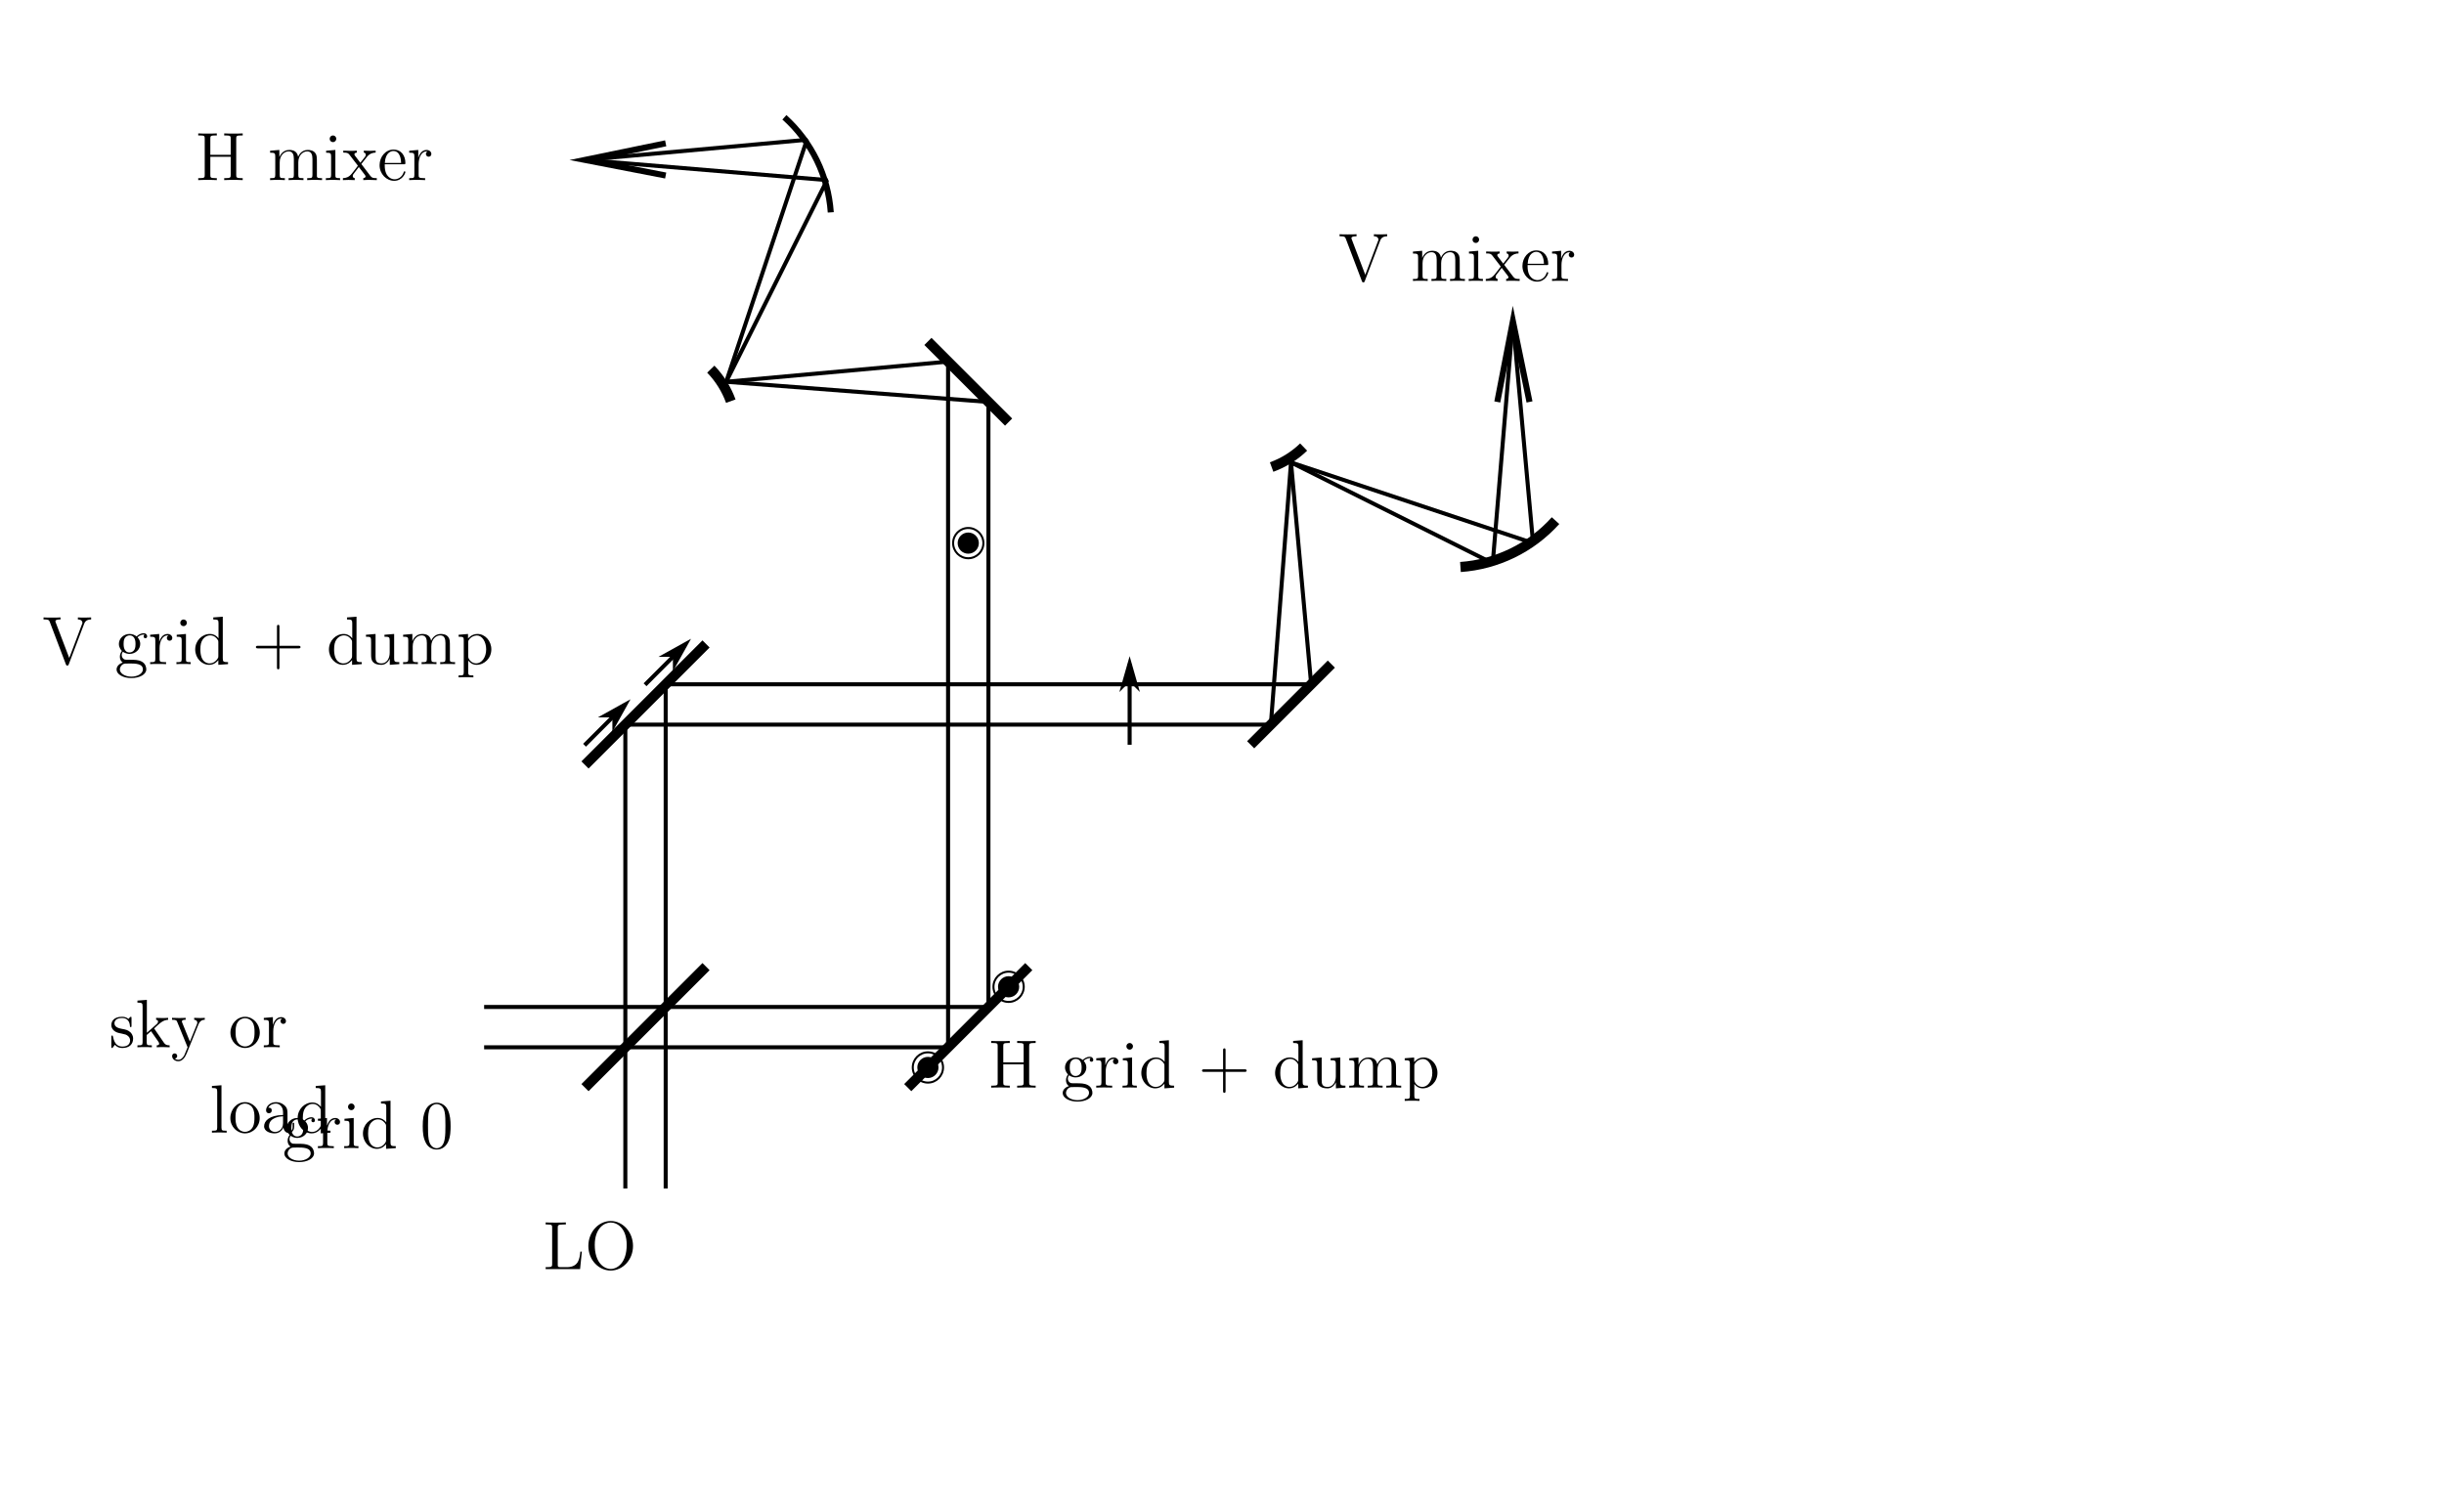
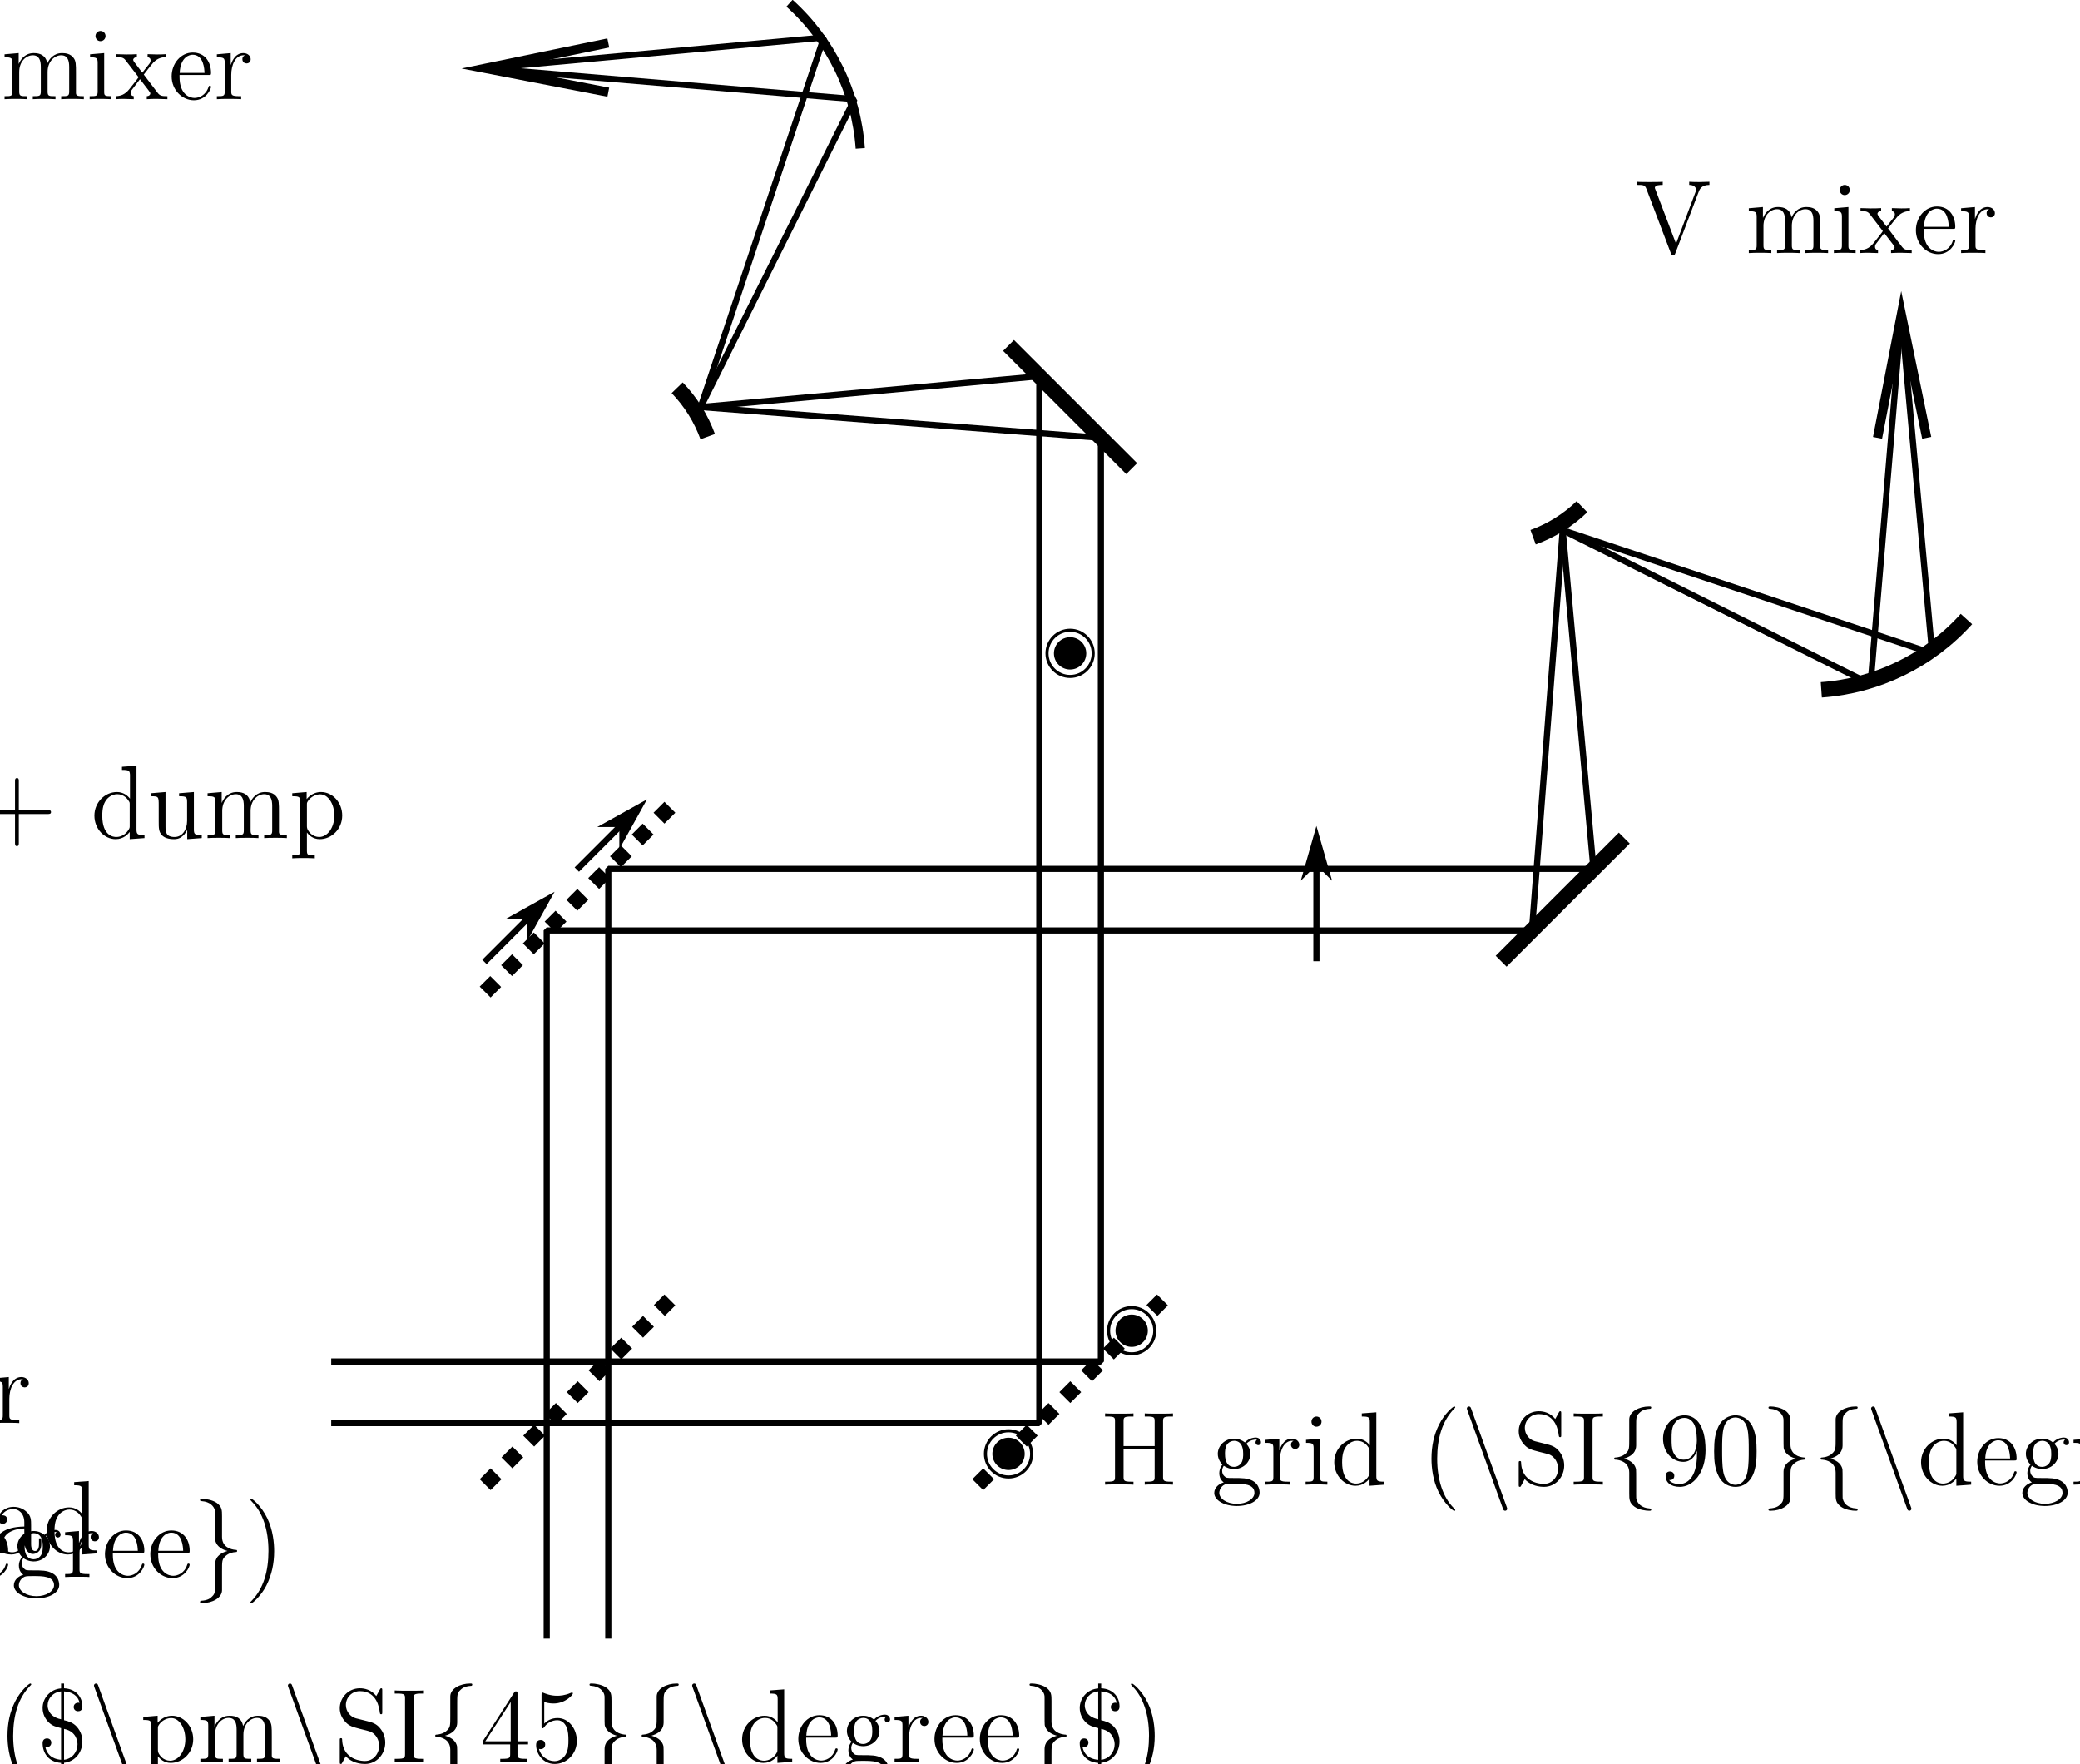
- <svg xmlns="http://www.w3.org/2000/svg" xmlns:xlink="http://www.w3.org/1999/xlink" width="429.3" height="265.5" id="svg2993" version="1.1">
+ <svg xmlns="http://www.w3.org/2000/svg" xmlns:xlink="http://www.w3.org/1999/xlink" width="239.389" height="202.997" id="svg2993" version="1.1">
  <defs id="defs2995">
-     <marker orient="auto" refY="0.0" refX="0.0" id="Arrow1Mstart" style="overflow:visible">
-       <path id="path3788" d="M 0.0,0.0 L 5.0,-5.0 L -12.5,0.0 L 5.0,5.0 L 0.0,0.0 z " style="fill-rule:evenodd;stroke:#000000;stroke-width:1.0pt;marker-start:none" transform="scale(0.4) translate(10,0)" />
+     <marker orient="auto" refY="0" refX="0" id="Arrow1Mstart" style="overflow:visible">
+       <path id="path3788" d="M 0,0 5,-5 -12.5,0 5,5 0,0 z" style="fill-rule:evenodd;stroke:#000000;stroke-width:1pt;marker-start:none" transform="matrix(0.4,0,0,0.4,4,0)" />
    </marker>
-     <marker orient="auto" refY="0.0" refX="0.0" id="Arrow1Mend" style="overflow:visible;">
-       <path id="path3791" d="M 0.0,0.0 L 5.0,-5.0 L -12.5,0.0 L 5.0,5.0 L 0.0,0.0 z " style="fill-rule:evenodd;stroke:#000000;stroke-width:1.0pt;marker-start:none;" transform="scale(0.4) rotate(180) translate(10,0)" />
+     <marker orient="auto" refY="0" refX="0" id="Arrow1Mend" style="overflow:visible">
+       <path id="path3791" d="M 0,0 5,-5 -12.5,0 5,5 0,0 z" style="fill-rule:evenodd;stroke:#000000;stroke-width:1pt;marker-start:none" transform="matrix(-0.4,0,0,-0.4,-4,0)" />
    </marker>
  </defs>
-   <g id="layer1" transform="translate(0,-786.862)" style="display:inline">
-     <path style="color:#000000;fill:none;stroke:#000000;stroke-width:1.772;stroke-linecap:butt;stroke-linejoin:miter;stroke-miterlimit:14.527;stroke-opacity:1;stroke-dasharray:none;stroke-dashoffset:0;marker:none;visibility:visible;display:inline;overflow:visible;enable-background:accumulate" d="m 102.756,977.953 21.26,-21.26" id="path3005" />
-     <path style="color:#000000;fill:none;stroke:#000000;stroke-width:1.772;stroke-linecap:butt;stroke-linejoin:miter;stroke-miterlimit:14.527;stroke-opacity:1;stroke-dasharray:none;stroke-dashoffset:0;marker:none;visibility:visible;display:inline;overflow:visible;enable-background:accumulate" d="M 159.449,977.953 180.709,956.693" id="path3009" />
+   <g id="layer1" transform="translate(-46.91907,-807.0969)" style="display:inline">
+     <path style="color:#000000;fill:none;stroke:#000000;stroke-width:1.772;stroke-linecap:butt;stroke-linejoin:miter;stroke-miterlimit:14.527;stroke-opacity:1;stroke-dasharray:1.772, 1.772;stroke-dashoffset:0;marker:none;visibility:visible;display:inline;overflow:visible;enable-background:accumulate" d="m 102.756,977.953 21.26,-21.26" id="path3005" />
+     <path style="color:#000000;fill:none;stroke:#000000;stroke-width:1.772;stroke-linecap:butt;stroke-linejoin:miter;stroke-miterlimit:14.527;stroke-opacity:1;stroke-dasharray:1.772, 1.772;stroke-dashoffset:0;marker:none;visibility:visible;display:inline;overflow:visible;enable-background:accumulate" d="M 159.449,977.953 180.709,956.693" id="path3009" />
    <path style="color:#000000;fill:none;stroke:#000000;stroke-width:1.772;stroke-linecap:butt;stroke-linejoin:miter;stroke-miterlimit:14.527;stroke-opacity:1;stroke-dasharray:none;stroke-dashoffset:0;marker:none;visibility:visible;display:inline;overflow:visible;enable-background:accumulate" d="m 162.992,846.85 14.173,14.173" id="path3011" />
    <path style="fill:none;stroke:#000000;stroke-width:0.759;stroke-linecap:butt;stroke-linejoin:miter;stroke-miterlimit:14.527;stroke-opacity:1;stroke-dasharray:none;stroke-dashoffset:0" id="path3013" d="m 82.721,39.736 c 3.412,3.072 5.498,7.35 5.819,11.93" transform="matrix(1.4,0,0,1.4,21.97413,751.8406)" />
    <path style="fill:none;stroke:#000000;stroke-width:1.969;stroke-linecap:butt;stroke-linejoin:miter;stroke-miterlimit:14.527;stroke-opacity:1;stroke-dasharray:none;stroke-dashoffset:0" id="path3015" d="m 119.043,93.744 c 1.725,1.786 3.055,3.914 3.904,6.248" transform="matrix(0.9000001,0,0,0.9000001,17.71652,767.349)" />
    <path id="path3040" style="color:#000000;fill:none;stroke:#000000;stroke-width:0.709;stroke-linecap:butt;stroke-linejoin:bevel;stroke-miterlimit:4;stroke-opacity:1;stroke-dasharray:none;stroke-dashoffset:0;marker:none;visibility:visible;display:inline;overflow:visible;enable-background:accumulate" d="m 85.039,970.866 81.496,0 0,-120.472 -38.976,3.543 14.173,-42.52 -38.976,3.543" />
    <path id="path3042" style="color:#000000;fill:none;stroke:#000000;stroke-width:0.709;stroke-linecap:butt;stroke-linejoin:bevel;stroke-miterlimit:4;stroke-opacity:1;stroke-dasharray:none;stroke-dashoffset:0;marker:none;visibility:visible;display:inline;overflow:visible;enable-background:accumulate" d="m 85.039,963.779 88.583,0 0,-106.299 -46.063,-3.543 17.717,-35.433 -42.52,-3.543" />
    <path style="color:#000000;fill:none;stroke:#000000;stroke-width:1.063;stroke-linecap:butt;stroke-linejoin:miter;stroke-miterlimit:14.527;stroke-opacity:1;stroke-dasharray:none;stroke-dashoffset:0;marker:none;visibility:visible;display:inline;overflow:visible;enable-background:accumulate" d="m 116.929,812.042 -14.173,2.918 14.173,2.74" id="path3826" />
-     <path id="path3839" d="m 124.016,900 -21.26,21.26" style="color:#000000;fill:none;stroke:#000000;stroke-width:1.772;stroke-linecap:butt;stroke-linejoin:miter;stroke-miterlimit:14.527;stroke-opacity:1;stroke-dasharray:none;stroke-dashoffset:0;marker:none;visibility:visible;display:inline;overflow:visible;enable-background:accumulate" />
+     <path id="path3839" d="m 124.016,900 -21.26,21.26" style="color:#000000;fill:none;stroke:#000000;stroke-width:1.772;stroke-linecap:butt;stroke-linejoin:miter;stroke-miterlimit:14.527;stroke-opacity:1;stroke-dasharray:1.772, 1.772;stroke-dashoffset:0;marker:none;visibility:visible;display:inline;overflow:visible;enable-background:accumulate" />
    <path id="path3841" d="m 233.858,903.543 -14.173,14.173" style="color:#000000;fill:none;stroke:#000000;stroke-width:1.772;stroke-linecap:butt;stroke-linejoin:miter;stroke-miterlimit:14.527;stroke-opacity:1;stroke-dasharray:none;stroke-dashoffset:0;marker:none;visibility:visible;display:inline;overflow:visible;enable-background:accumulate" />
    <path transform="matrix(0,1.4,-1.4,0,328.8678,762.5251)" d="m 82.721,39.736 c 3.412,3.072 5.498,7.35 5.819,11.93" id="path3843" style="fill:none;stroke:#000000;stroke-width:1.265;stroke-linecap:butt;stroke-linejoin:miter;stroke-miterlimit:14.527;stroke-opacity:1;stroke-dasharray:none;stroke-dashoffset:0" />
    <path transform="matrix(0,0.9000001,-0.9000001,0,313.3595,758.2675)" d="m 119.043,93.744 c 1.725,1.786 3.055,3.914 3.904,6.248" id="path3845" style="fill:none;stroke:#000000;stroke-width:1.969;stroke-linecap:butt;stroke-linejoin:miter;stroke-miterlimit:14.527;stroke-opacity:1;stroke-dasharray:none;stroke-dashoffset:0" />
    <path d="m 116.929,995.669 0,-88.583 113.386,0 -3.543,-38.976 42.52,14.173 -3.543,-38.976" style="color:#000000;fill:none;stroke:#000000;stroke-width:0.709;stroke-linecap:butt;stroke-linejoin:bevel;stroke-miterlimit:4;stroke-opacity:1;stroke-dasharray:none;stroke-dashoffset:0;marker:none;visibility:visible;display:inline;overflow:visible;enable-background:accumulate" id="path3847" />
    <path d="m 109.843,995.669 0,-81.496 113.386,0 3.543,-46.063 35.433,17.717 3.543,-42.52" style="color:#000000;fill:none;stroke:#000000;stroke-width:0.709;stroke-linecap:butt;stroke-linejoin:bevel;stroke-miterlimit:4;stroke-opacity:1;stroke-dasharray:none;stroke-dashoffset:0;marker:none;visibility:visible;display:inline;overflow:visible;enable-background:accumulate" id="path3849" />
    <path id="path3851" d="m 268.666,857.48 -2.918,-14.173 -2.74,14.173" style="color:#000000;fill:none;stroke:#000000;stroke-width:1.063;stroke-linecap:butt;stroke-linejoin:miter;stroke-miterlimit:14.527;stroke-opacity:1;stroke-dasharray:none;stroke-dashoffset:0;marker:none;visibility:visible;display:inline;overflow:visible;enable-background:accumulate" />
    <path style="color:#000000;fill:none;stroke:#000000;stroke-width:0.709;stroke-linecap:butt;stroke-linejoin:miter;stroke-miterlimit:4;stroke-opacity:1;stroke-dasharray:none;stroke-dashoffset:0;marker:none;marker-end:url(#Arrow1Mend);visibility:visible;display:inline;overflow:visible;enable-background:accumulate" d="m 113.305,907.167 7.087,-7.087" id="path3869" />
    <use x="0" y="0" xlink:href="#path3869" id="use4055" transform="translate(-10.62993,10.62992)" width="429.3" height="265.5" style="stroke-width:0.709;stroke-miterlimit:4;stroke-dasharray:none" />
    <g id="g4061" transform="matrix(1.5,0,0,1.5,-93.89764,-488.0904)">
      <path transform="translate(-1.771655,786.862)" d="m 184.252,178.689 c 0,0.978 -0.793,1.772 -1.772,1.772 -0.978,0 -1.772,-0.793 -1.772,-1.772 0,-0.978 0.793,-1.772 1.772,-1.772 0.978,0 1.772,0.793 1.772,1.772 z" id="path4057" style="fill:none;stroke:#000000;stroke-width:0.236;stroke-linecap:butt;stroke-linejoin:miter;stroke-miterlimit:4;stroke-opacity:1;stroke-dasharray:none;stroke-dashoffset:0" />
      <path style="fill:#000000;fill-opacity:1;stroke:none" id="path4059" d="m 184.252,178.689 c 0,0.978 -0.793,1.772 -1.772,1.772 -0.978,0 -1.772,-0.793 -1.772,-1.772 0,-0.978 0.793,-1.772 1.772,-1.772 0.978,0 1.772,0.793 1.772,1.772 z" transform="matrix(0.7,0,0,0.7,52.97244,840.4687)" />
    </g>
    <use x="0" y="0" xlink:href="#g4061" id="use4065" transform="translate(-14.17323,14.17323)" width="429.3" height="265.5" />
    <use x="0" y="0" xlink:href="#g4061" id="use4067" transform="translate(-7.086614,-77.95275)" width="429.3" height="265.5" />
    <path style="color:#000000;fill:none;stroke:#000000;stroke-width:0.709;stroke-linecap:butt;stroke-linejoin:miter;stroke-miterlimit:4;stroke-opacity:1;stroke-dasharray:none;stroke-dashoffset:0;marker:none;marker-end:url(#Arrow1Mend);visibility:visible;display:inline;overflow:visible;enable-background:accumulate" d="m 198.425,917.716 0,-14.173" id="path4069" />
-     <text xml:space="preserve" style="font-size:12px;font-style:normal;font-variant:normal;font-weight:normal;font-stretch:normal;text-align:start;line-height:125%;letter-spacing:0px;word-spacing:0px;writing-mode:lr-tb;text-anchor:start;fill:#000000;fill-opacity:1;stroke:none;font-family:LMRoman12;-inkscape-font-specification:LMRoman12" x="173.622" y="977.953" id="text4255">
-       <tspan id="tspan4257" x="173.622" y="977.953">H grid + dump</tspan>
-     </text>
-     <text id="text4259" y="903.543" x="106.299" style="font-size:12px;font-style:normal;font-variant:normal;font-weight:normal;font-stretch:normal;text-align:end;line-height:125%;letter-spacing:0px;word-spacing:0px;writing-mode:lr-tb;text-anchor:end;fill:#000000;fill-opacity:1;stroke:none;font-family:LMRoman12;-inkscape-font-specification:LMRoman12" xml:space="preserve">
-       <tspan y="903.543" x="106.299" id="tspan4261">V grid + dump</tspan>
-     </text>
    <text xml:space="preserve" style="font-size:12px;font-style:normal;font-variant:normal;font-weight:normal;font-stretch:normal;text-align:end;line-height:125%;letter-spacing:0px;word-spacing:0px;writing-mode:lr-tb;text-anchor:end;fill:#000000;fill-opacity:1;stroke:none;font-family:LMRoman12;-inkscape-font-specification:LMRoman12" x="95.669" y="818.504" id="text4265">
      <tspan id="tspan4267" x="95.669" y="818.504">H mixer</tspan>
    </text>
    <text xml:space="preserve" style="font-size:12px;font-style:normal;font-variant:normal;font-weight:normal;font-stretch:normal;text-align:center;line-height:125%;letter-spacing:0px;word-spacing:0px;writing-mode:lr-tb;text-anchor:middle;fill:#000000;fill-opacity:1;stroke:none;font-family:LMRoman12;-inkscape-font-specification:LMRoman12" x="265.748" y="836.22" id="text4269">
      <tspan id="tspan4271" x="265.748" y="836.22">V mixer</tspan>
    </text>
    <text xml:space="preserve" style="font-size:12px;font-style:normal;font-variant:normal;font-weight:normal;font-stretch:normal;text-align:center;line-height:125%;letter-spacing:0px;word-spacing:0px;writing-mode:lr-tb;text-anchor:middle;fill:#000000;fill-opacity:1;stroke:none;font-family:LMRoman12;-inkscape-font-specification:LMRoman12" x="113.386" y="1009.842" id="text4273">
-       <tspan id="tspan4275" x="113.386" y="1009.842">LO</tspan>
+       <tspan id="tspan4275" x="113.386" y="1009.842">LO ($\pm\SI{45}{\degree}$)</tspan>
    </text>
    <text xml:space="preserve" style="font-size:12px;font-style:normal;font-variant:normal;font-weight:normal;font-stretch:normal;text-align:end;line-height:125%;letter-spacing:0px;word-spacing:0px;writing-mode:lr-tb;text-anchor:end;fill:#000000;fill-opacity:1;stroke:none;font-family:LMRoman12;-inkscape-font-specification:LMRoman12" x="77.953" y="970.866" id="text4277">
      <tspan x="77.953" y="970.866" id="tspan3036">sky or</tspan>
      <tspan x="77.953" y="985.866" id="tspan3084">load</tspan>
    </text>
-     <text xml:space="preserve" style="font-size:12px;font-style:normal;font-variant:normal;font-weight:normal;font-stretch:normal;text-align:end;line-height:125%;letter-spacing:0px;word-spacing:0px;writing-mode:lr-tb;text-anchor:end;fill:#000000;fill-opacity:1;stroke:none;font-family:LMRoman12;-inkscape-font-specification:LMRoman12" x="99.213" y="988.582" id="text4281">
-       <tspan id="tspan4283" x="99.213" y="988.582">grid 0</tspan>
+   </g>
+   <g id="layer2" transform="translate(-46.91907,-20.23488)">
+     <text transform="translate(0,-786.862)" xml:space="preserve" style="font-size:12px;font-style:normal;font-variant:normal;font-weight:normal;font-stretch:normal;text-align:end;line-height:125%;letter-spacing:0px;word-spacing:0px;writing-mode:lr-tb;text-anchor:end;fill:#000000;fill-opacity:1;stroke:none;display:inline;font-family:LMRoman12;-inkscape-font-specification:LMRoman12" x="99.213" y="988.582" id="text4281">
+       <tspan id="tspan4283" x="99.213" y="988.582">grid 0 (\SI{5.7}{\degree})</tspan>
+     </text>
+     <text transform="translate(0,-786.862)" xml:space="preserve" style="font-size:12px;font-style:normal;font-variant:normal;font-weight:normal;font-stretch:normal;text-align:start;line-height:125%;letter-spacing:0px;word-spacing:0px;writing-mode:lr-tb;text-anchor:start;fill:#000000;fill-opacity:1;stroke:none;display:inline;font-family:LMRoman12;-inkscape-font-specification:LMRoman12" x="173.622" y="977.953" id="text4255">
+       <tspan id="tspan4257" x="173.622" y="977.953">H grid (\SI{90}{\degree}) + dump</tspan>
+     </text>
+     <text transform="translate(0,-786.862)" id="text4259" y="903.543" x="106.299" style="font-size:12px;font-style:normal;font-variant:normal;font-weight:normal;font-stretch:normal;text-align:end;line-height:125%;letter-spacing:0px;word-spacing:0px;writing-mode:lr-tb;text-anchor:end;fill:#000000;fill-opacity:1;stroke:none;display:inline;font-family:LMRoman12;-inkscape-font-specification:LMRoman12" xml:space="preserve">
+       <tspan y="903.543" x="106.299" id="tspan4261">V grid (\SI{0}{\degree}) + dump</tspan>
    </text>
  </g>
</svg>
